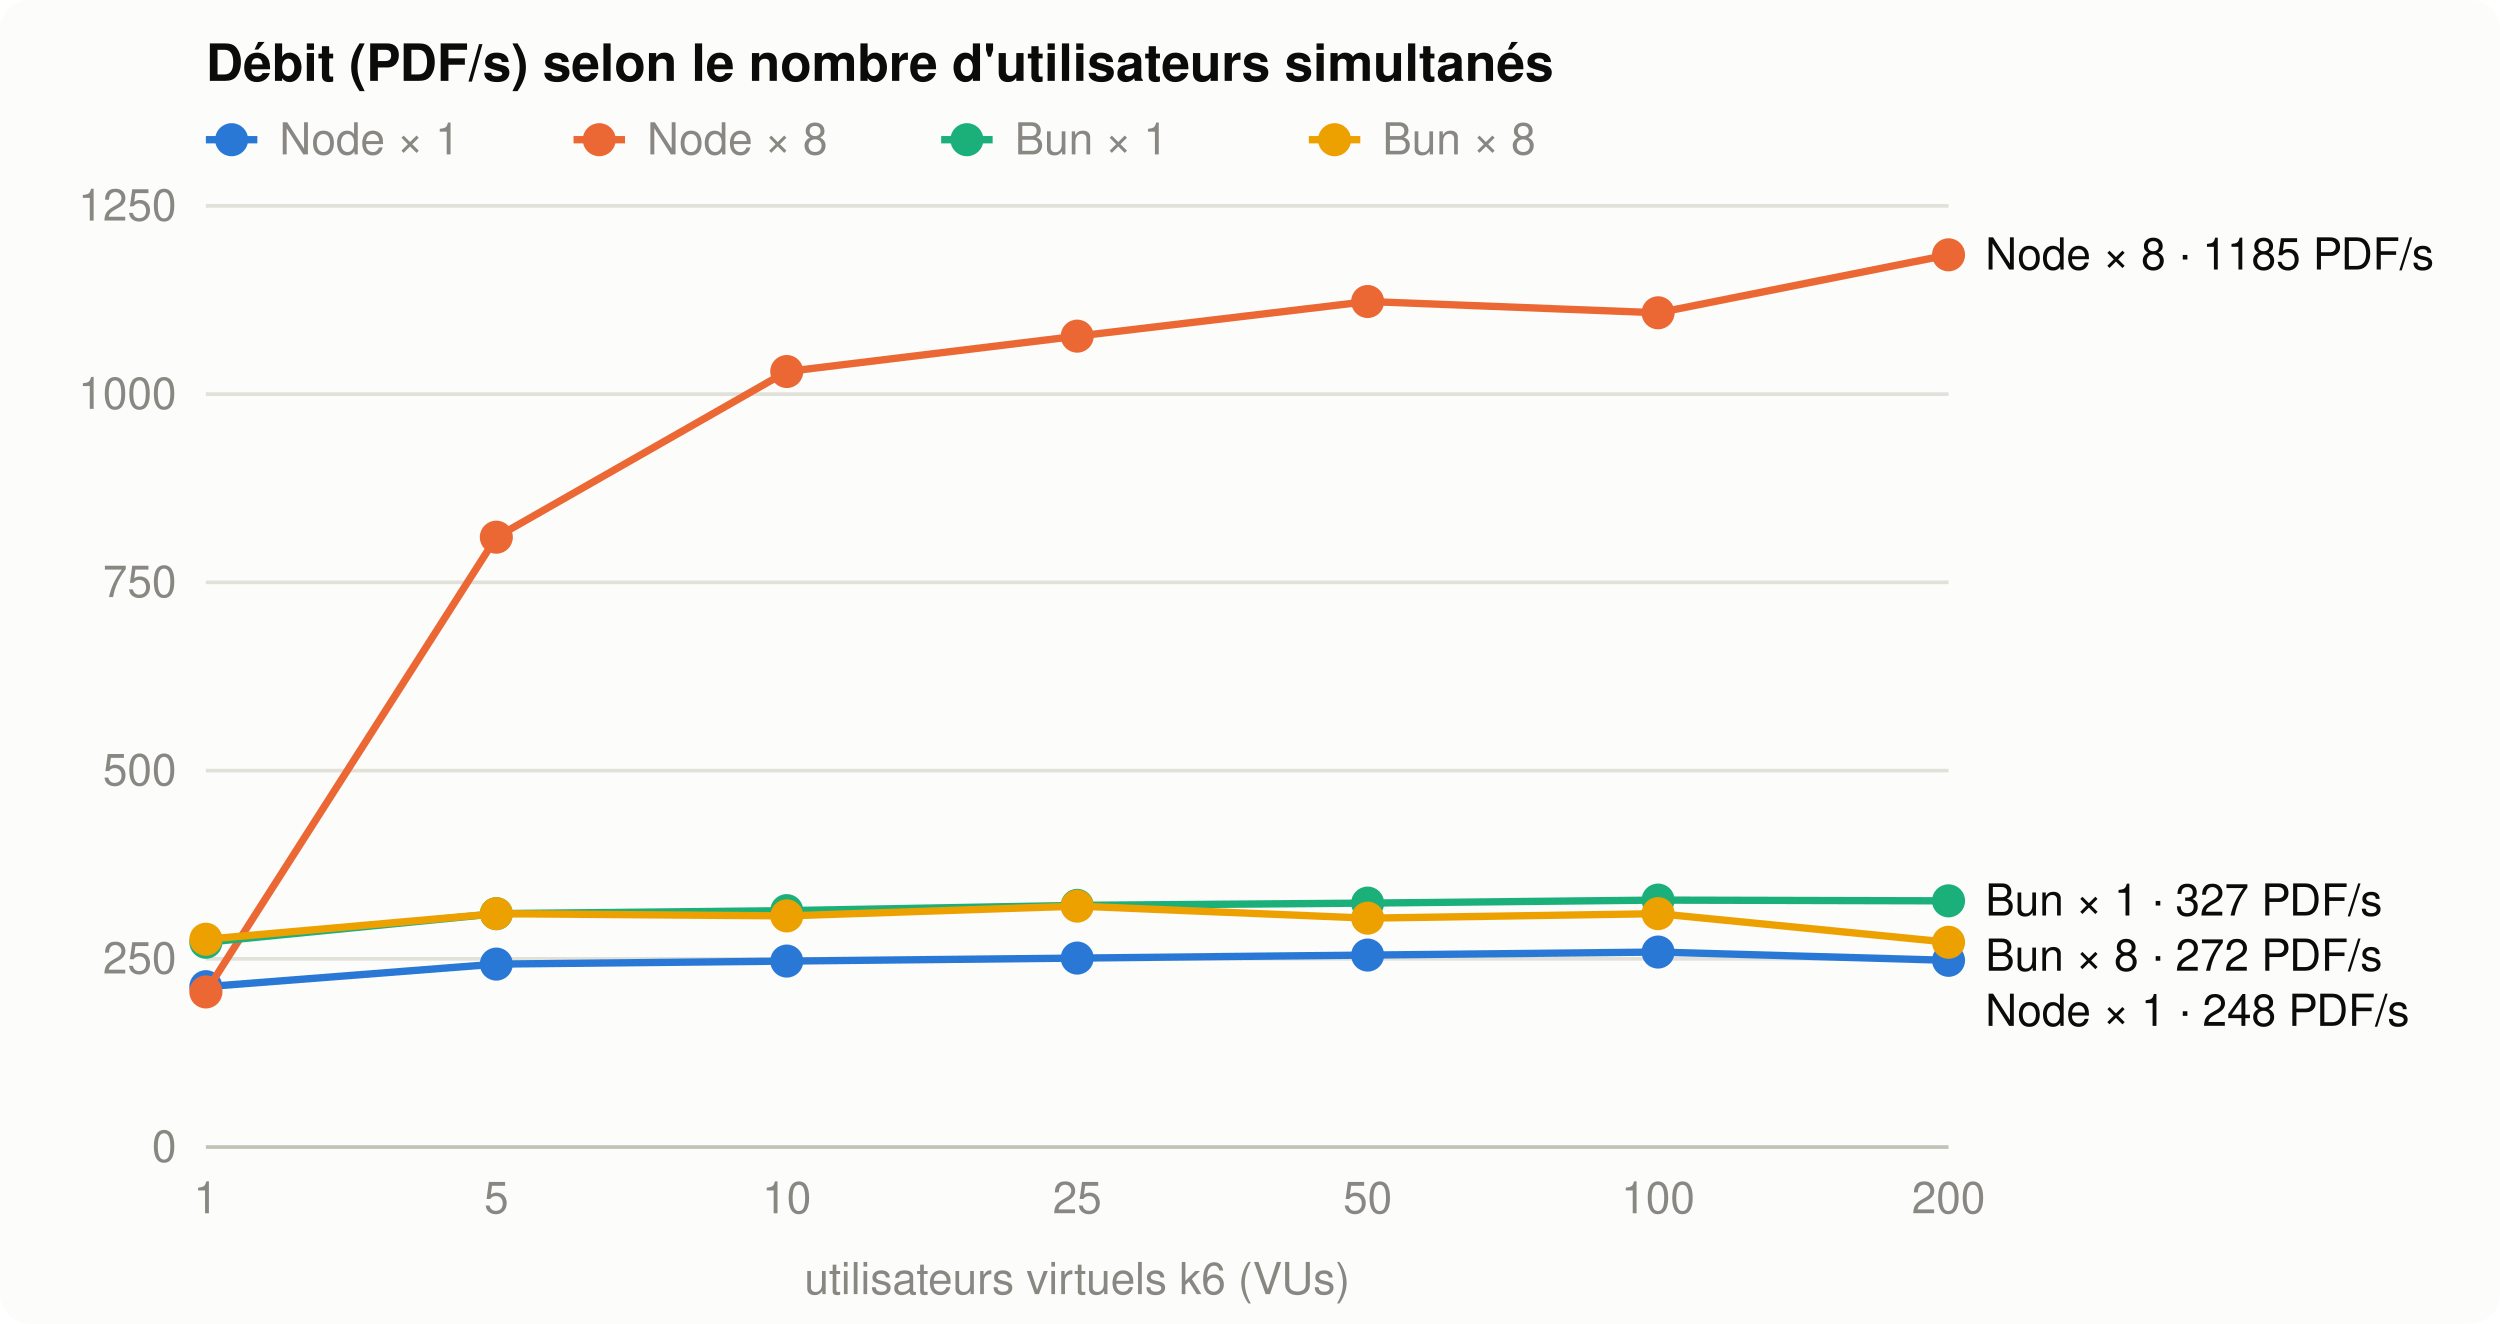
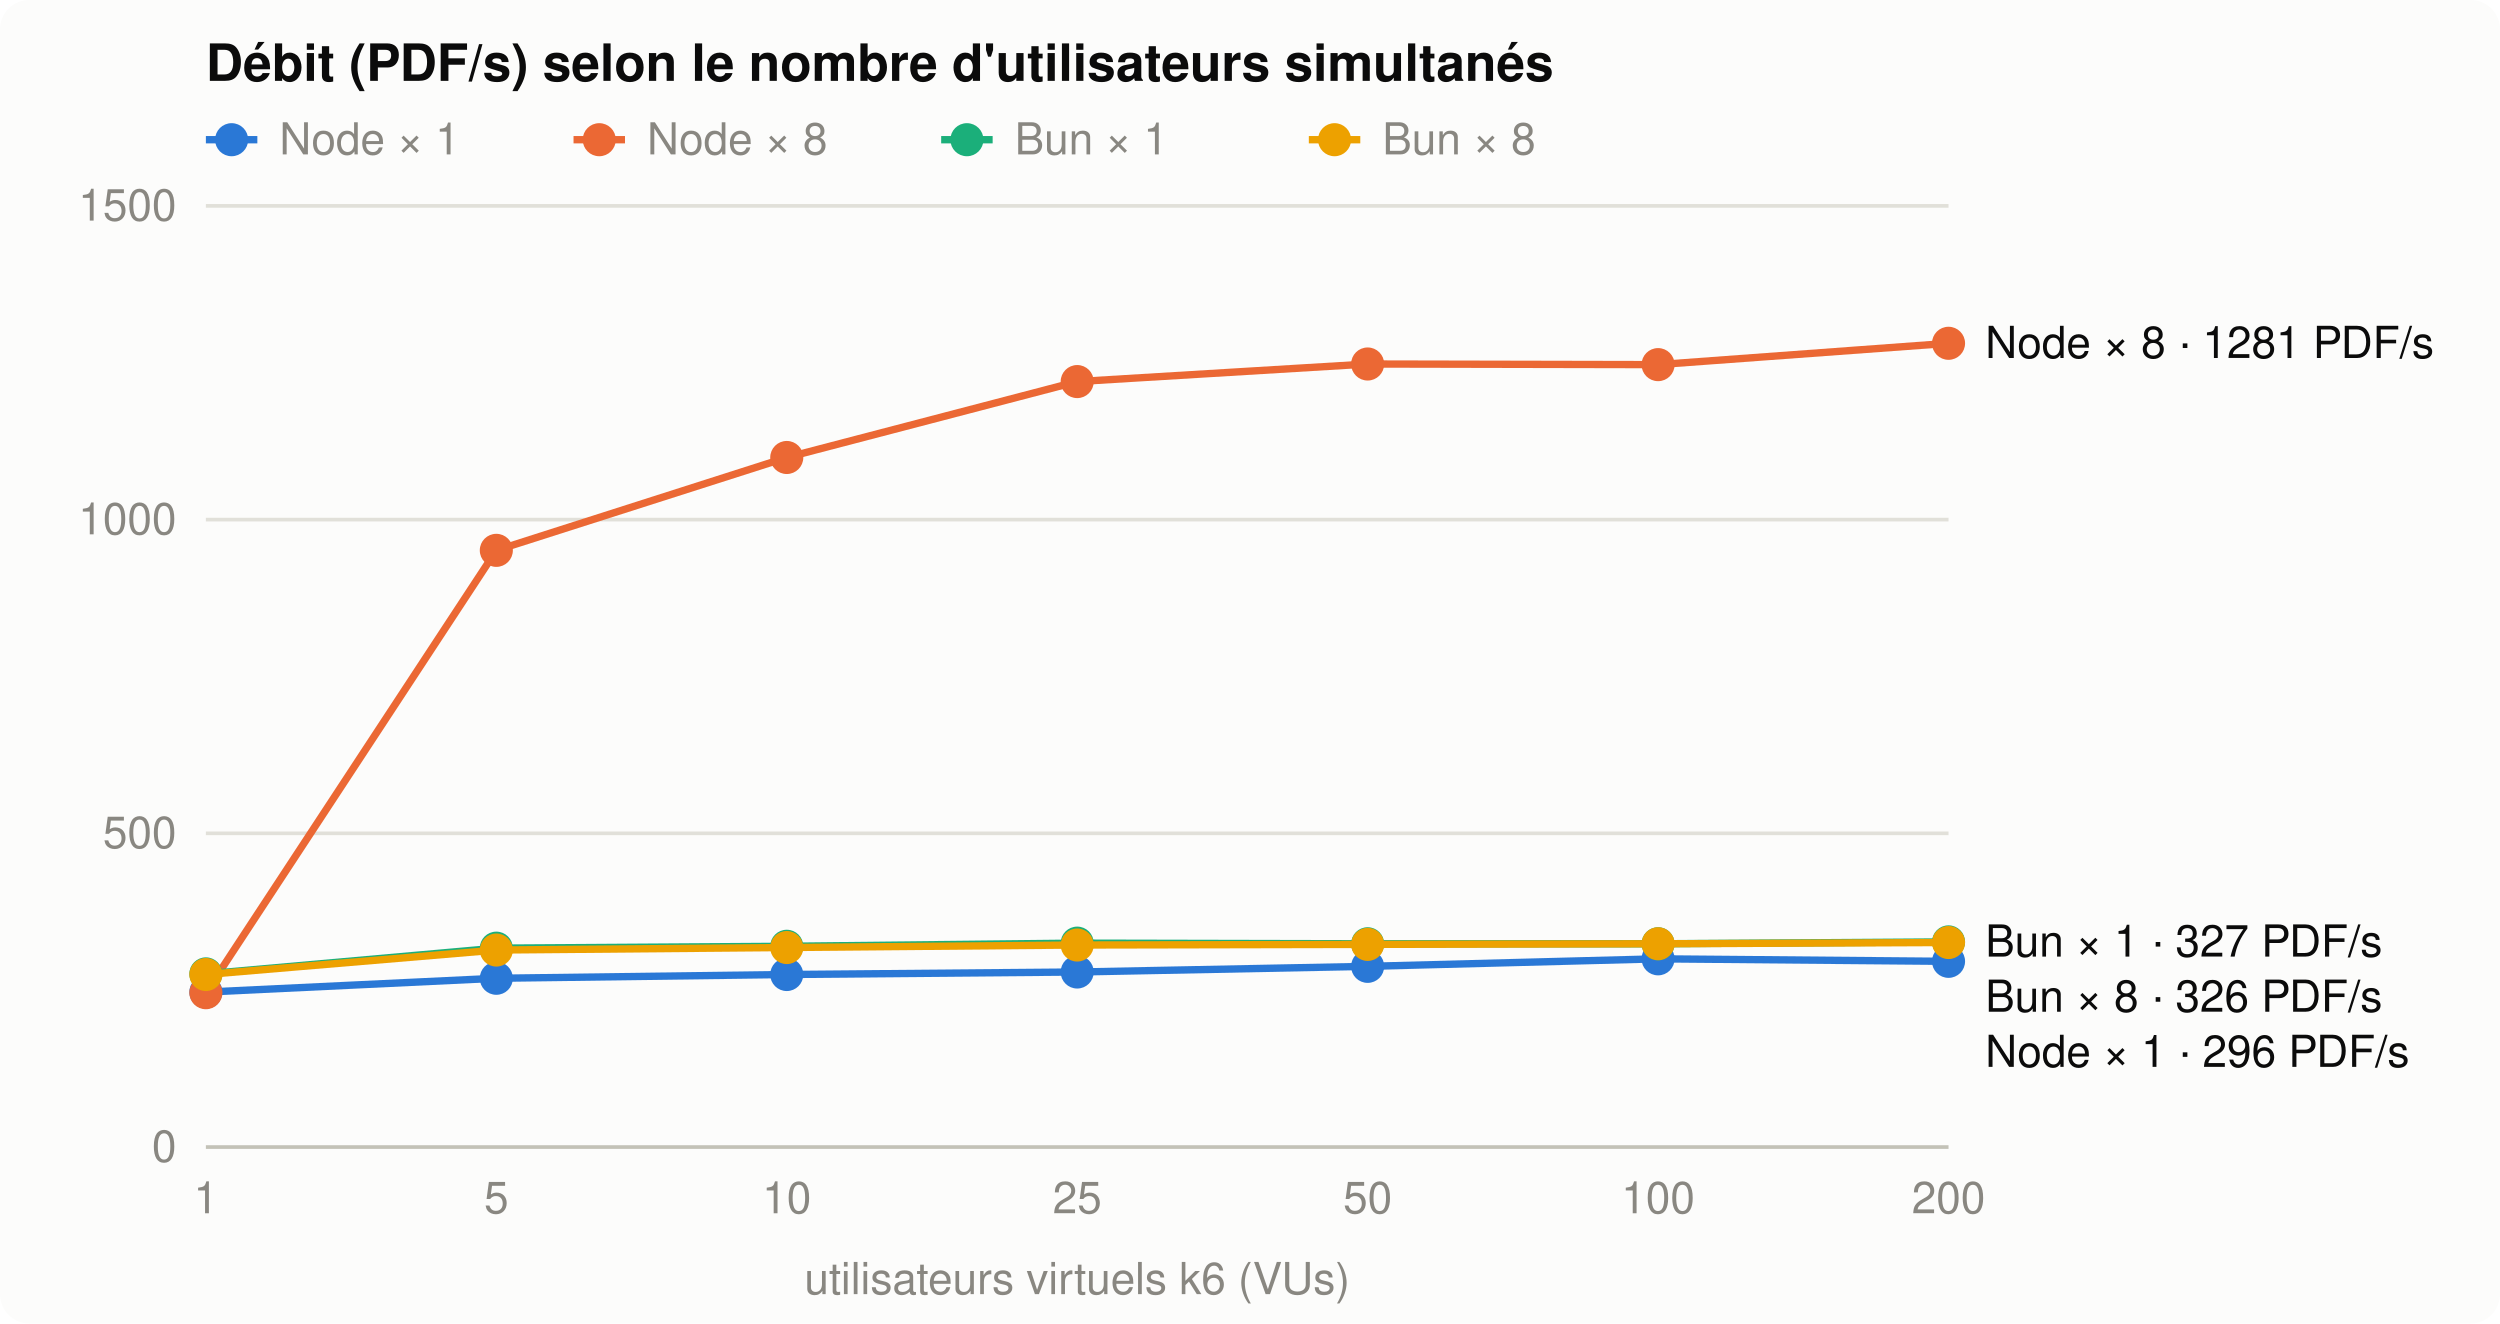
<svg xmlns="http://www.w3.org/2000/svg" viewBox="0 0 680 360" width="680" font-family="-apple-system, Segoe UI, Helvetica, sans-serif" font-size="12">
  <style>
  .bg{fill:#fcfcfb} .ink{fill:#0b0b0b} .muted{fill:#898781} .grid{stroke:#e1e0d9} .axis{stroke:#c3c2b7}
  .s1{stroke:#2a78d6;fill:#2a78d6} .s2{stroke:#eb6834;fill:#eb6834} .s3{stroke:#1baf7a;fill:#1baf7a} .s4{stroke:#eda100;fill:#eda100}
  @media (prefers-color-scheme: dark){
    .bg{fill:#1a1a19} .ink{fill:#f0efec} .grid{stroke:#2c2c2a} .axis{stroke:#383835}
    .s1{stroke:#3987e5;fill:#3987e5} .s2{stroke:#d95926;fill:#d95926} .s3{stroke:#199e70;fill:#199e70} .s4{stroke:#c98500;fill:#c98500}
  }
</style>
  <rect class="bg" width="680" height="360" rx="8" />
  <text class="ink" x="56" y="22" font-size="14" font-weight="600">Débit (PDF/s) selon le nombre d'utilisateurs simultanés</text>
  <g transform="translate(56,38)">
    <line class="s1" x1="0" x2="14" y1="0" y2="0" stroke-width="2" />
    <circle class="s1" cx="7" r="4" />
    <text class="muted" x="20" y="4">Node × 1</text>
  </g>
  <g transform="translate(156,38)">
    <line class="s2" x1="0" x2="14" y1="0" y2="0" stroke-width="2" />
    <circle class="s2" cx="7" r="4" />
    <text class="muted" x="20" y="4">Node × 8</text>
  </g>
  <g transform="translate(256,38)">
    <line class="s3" x1="0" x2="14" y1="0" y2="0" stroke-width="2" />
    <circle class="s3" cx="7" r="4" />
    <text class="muted" x="20" y="4">Bun × 1</text>
  </g>
  <g transform="translate(356,38)">
    <line class="s4" x1="0" x2="14" y1="0" y2="0" stroke-width="2" />
    <circle class="s4" cx="7" r="4" />
    <text class="muted" x="20" y="4">Bun × 8</text>
  </g>
  <line class="axis" x1="56" x2="530" y1="312" y2="312" />
  <text class="muted" x="48" y="316" text-anchor="end">0</text>
-   <line class="grid" x1="56" x2="530" y1="260.8" y2="260.8" />
-   <text class="muted" x="48" y="264.8" text-anchor="end">250</text>
-   <line class="grid" x1="56" x2="530" y1="209.6" y2="209.6" />
-   <text class="muted" x="48" y="213.6" text-anchor="end">500</text>
-   <line class="grid" x1="56" x2="530" y1="158.4" y2="158.4" />
-   <text class="muted" x="48" y="162.4" text-anchor="end">750</text>
-   <line class="grid" x1="56" x2="530" y1="107.2" y2="107.2" />
-   <text class="muted" x="48" y="111.2" text-anchor="end">1000</text>
+   <line class="grid" x1="56" x2="530" y1="226.667" y2="226.667" />
+   <text class="muted" x="48" y="230.667" text-anchor="end">500</text>
+   <line class="grid" x1="56" x2="530" y1="141.333" y2="141.333" />
+   <text class="muted" x="48" y="145.333" text-anchor="end">1000</text>
  <line class="grid" x1="56" x2="530" y1="56" y2="56" />
-   <text class="muted" x="48" y="60" text-anchor="end">1250</text>
+   <text class="muted" x="48" y="60" text-anchor="end">1500</text>
  <text class="muted" x="56" y="330" text-anchor="middle">1</text>
  <text class="muted" x="135" y="330" text-anchor="middle">5</text>
  <text class="muted" x="214" y="330" text-anchor="middle">10</text>
  <text class="muted" x="293" y="330" text-anchor="middle">25</text>
  <text class="muted" x="372" y="330" text-anchor="middle">50</text>
  <text class="muted" x="451" y="330" text-anchor="middle">100</text>
  <text class="muted" x="530" y="330" text-anchor="middle">200</text>
  <text class="muted" x="293" y="352" text-anchor="middle">utilisateurs virtuels k6 (VUs)</text>
-   <polyline class="s1" style="fill:none" stroke-width="2" stroke-linejoin="round" points="56,268.378 135,262.234 214,261.414 293,260.595 372,259.776 451,258.957 530,261.21" />
-   <circle class="s1" cx="56" cy="268.378" r="4" />
-   <circle class="s1" cx="135" cy="262.234" r="4" />
-   <circle class="s1" cx="214" cy="261.414" r="4" />
-   <circle class="s1" cx="293" cy="260.595" r="4" />
-   <circle class="s1" cx="372" cy="259.776" r="4" />
-   <circle class="s1" cx="451" cy="258.957" r="4" />
-   <circle class="s1" cx="530" cy="261.21" r="4" />
-   <polyline class="s2" style="fill:none" stroke-width="2" stroke-linejoin="round" points="56,269.811 135,146.112 214,101.056 293,91.43 372,82.01 451,85.082 530,69.312" />
-   <circle class="s2" cx="56" cy="269.811" r="4" />
-   <circle class="s2" cx="135" cy="146.112" r="4" />
-   <circle class="s2" cx="214" cy="101.056" r="4" />
-   <circle class="s2" cx="293" cy="91.43" r="4" />
-   <circle class="s2" cx="372" cy="82.01" r="4" />
-   <circle class="s2" cx="451" cy="85.082" r="4" />
-   <circle class="s2" cx="530" cy="69.312" r="4" />
-   <polyline class="s3" style="fill:none" stroke-width="2" stroke-linejoin="round" points="56,256.294 135,248.512 214,247.693 293,246.259 372,245.645 451,244.826 530,245.03" />
-   <circle class="s3" cx="56" cy="256.294" r="4" />
-   <circle class="s3" cx="135" cy="248.512" r="4" />
-   <circle class="s3" cx="214" cy="247.693" r="4" />
-   <circle class="s3" cx="293" cy="246.259" r="4" />
-   <circle class="s3" cx="372" cy="245.645" r="4" />
-   <circle class="s3" cx="451" cy="244.826" r="4" />
-   <circle class="s3" cx="530" cy="245.03" r="4" />
-   <polyline class="s4" style="fill:none" stroke-width="2" stroke-linejoin="round" points="56,255.475 135,248.512 214,249.126 293,246.464 372,249.741 451,248.512 530,256.294" />
-   <circle class="s4" cx="56" cy="255.475" r="4" />
-   <circle class="s4" cx="135" cy="248.512" r="4" />
-   <circle class="s4" cx="214" cy="249.126" r="4" />
-   <circle class="s4" cx="293" cy="246.464" r="4" />
-   <circle class="s4" cx="372" cy="249.741" r="4" />
-   <circle class="s4" cx="451" cy="248.512" r="4" />
-   <circle class="s4" cx="530" cy="256.294" r="4" />
-   <text class="ink" x="540" y="73.312">Node × 8 · 1185 PDF/s</text>
-   <text class="ink" x="540" y="249.03">Bun × 1 · 327 PDF/s</text>
-   <text class="ink" x="540" y="264.03">Bun × 8 · 272 PDF/s</text>
-   <text class="ink" x="540" y="279.03">Node × 1 · 248 PDF/s</text>
+   <polyline class="s1" style="fill:none" stroke-width="2" stroke-linejoin="round" points="56,269.845 135,266.091 214,265.067 293,264.384 372,262.848 451,260.8 530,261.483" />
+   <circle class="s1" cx="56" cy="269.845" r="4" />
+   <circle class="s1" cx="135" cy="266.091" r="4" />
+   <circle class="s1" cx="214" cy="265.067" r="4" />
+   <circle class="s1" cx="293" cy="264.384" r="4" />
+   <circle class="s1" cx="372" cy="262.848" r="4" />
+   <circle class="s1" cx="451" cy="260.8" r="4" />
+   <circle class="s1" cx="530" cy="261.483" r="4" />
+   <polyline class="s2" style="fill:none" stroke-width="2" stroke-linejoin="round" points="56,270.016 135,149.696 214,124.437 293,103.787 372,99.008 451,99.179 530,93.376" />
+   <circle class="s2" cx="56" cy="270.016" r="4" />
+   <circle class="s2" cx="135" cy="149.696" r="4" />
+   <circle class="s2" cx="214" cy="124.437" r="4" />
+   <circle class="s2" cx="293" cy="103.787" r="4" />
+   <circle class="s2" cx="372" cy="99.008" r="4" />
+   <circle class="s2" cx="451" cy="99.179" r="4" />
+   <circle class="s2" cx="530" cy="93.376" r="4" />
+   <polyline class="s3" style="fill:none" stroke-width="2" stroke-linejoin="round" points="56,264.896 135,257.899 214,257.387 293,256.533 372,256.704 451,256.704 530,256.192" />
+   <circle class="s3" cx="56" cy="264.896" r="4" />
+   <circle class="s3" cx="135" cy="257.899" r="4" />
+   <circle class="s3" cx="214" cy="257.387" r="4" />
+   <circle class="s3" cx="293" cy="256.533" r="4" />
+   <circle class="s3" cx="372" cy="256.704" r="4" />
+   <circle class="s3" cx="451" cy="256.704" r="4" />
+   <circle class="s3" cx="530" cy="256.192" r="4" />
+   <polyline class="s4" style="fill:none" stroke-width="2" stroke-linejoin="round" points="56,265.067 135,258.411 214,257.728 293,257.045 372,256.875 451,256.704 530,256.363" />
+   <circle class="s4" cx="56" cy="265.067" r="4" />
+   <circle class="s4" cx="135" cy="258.411" r="4" />
+   <circle class="s4" cx="214" cy="257.728" r="4" />
+   <circle class="s4" cx="293" cy="257.045" r="4" />
+   <circle class="s4" cx="372" cy="256.875" r="4" />
+   <circle class="s4" cx="451" cy="256.704" r="4" />
+   <circle class="s4" cx="530" cy="256.363" r="4" />
+   <text class="ink" x="540" y="97.376">Node × 8 · 1281 PDF/s</text>
+   <text class="ink" x="540" y="260.192">Bun × 1 · 327 PDF/s</text>
+   <text class="ink" x="540" y="275.192">Bun × 8 · 326 PDF/s</text>
+   <text class="ink" x="540" y="290.192">Node × 1 · 296 PDF/s</text>
</svg>
